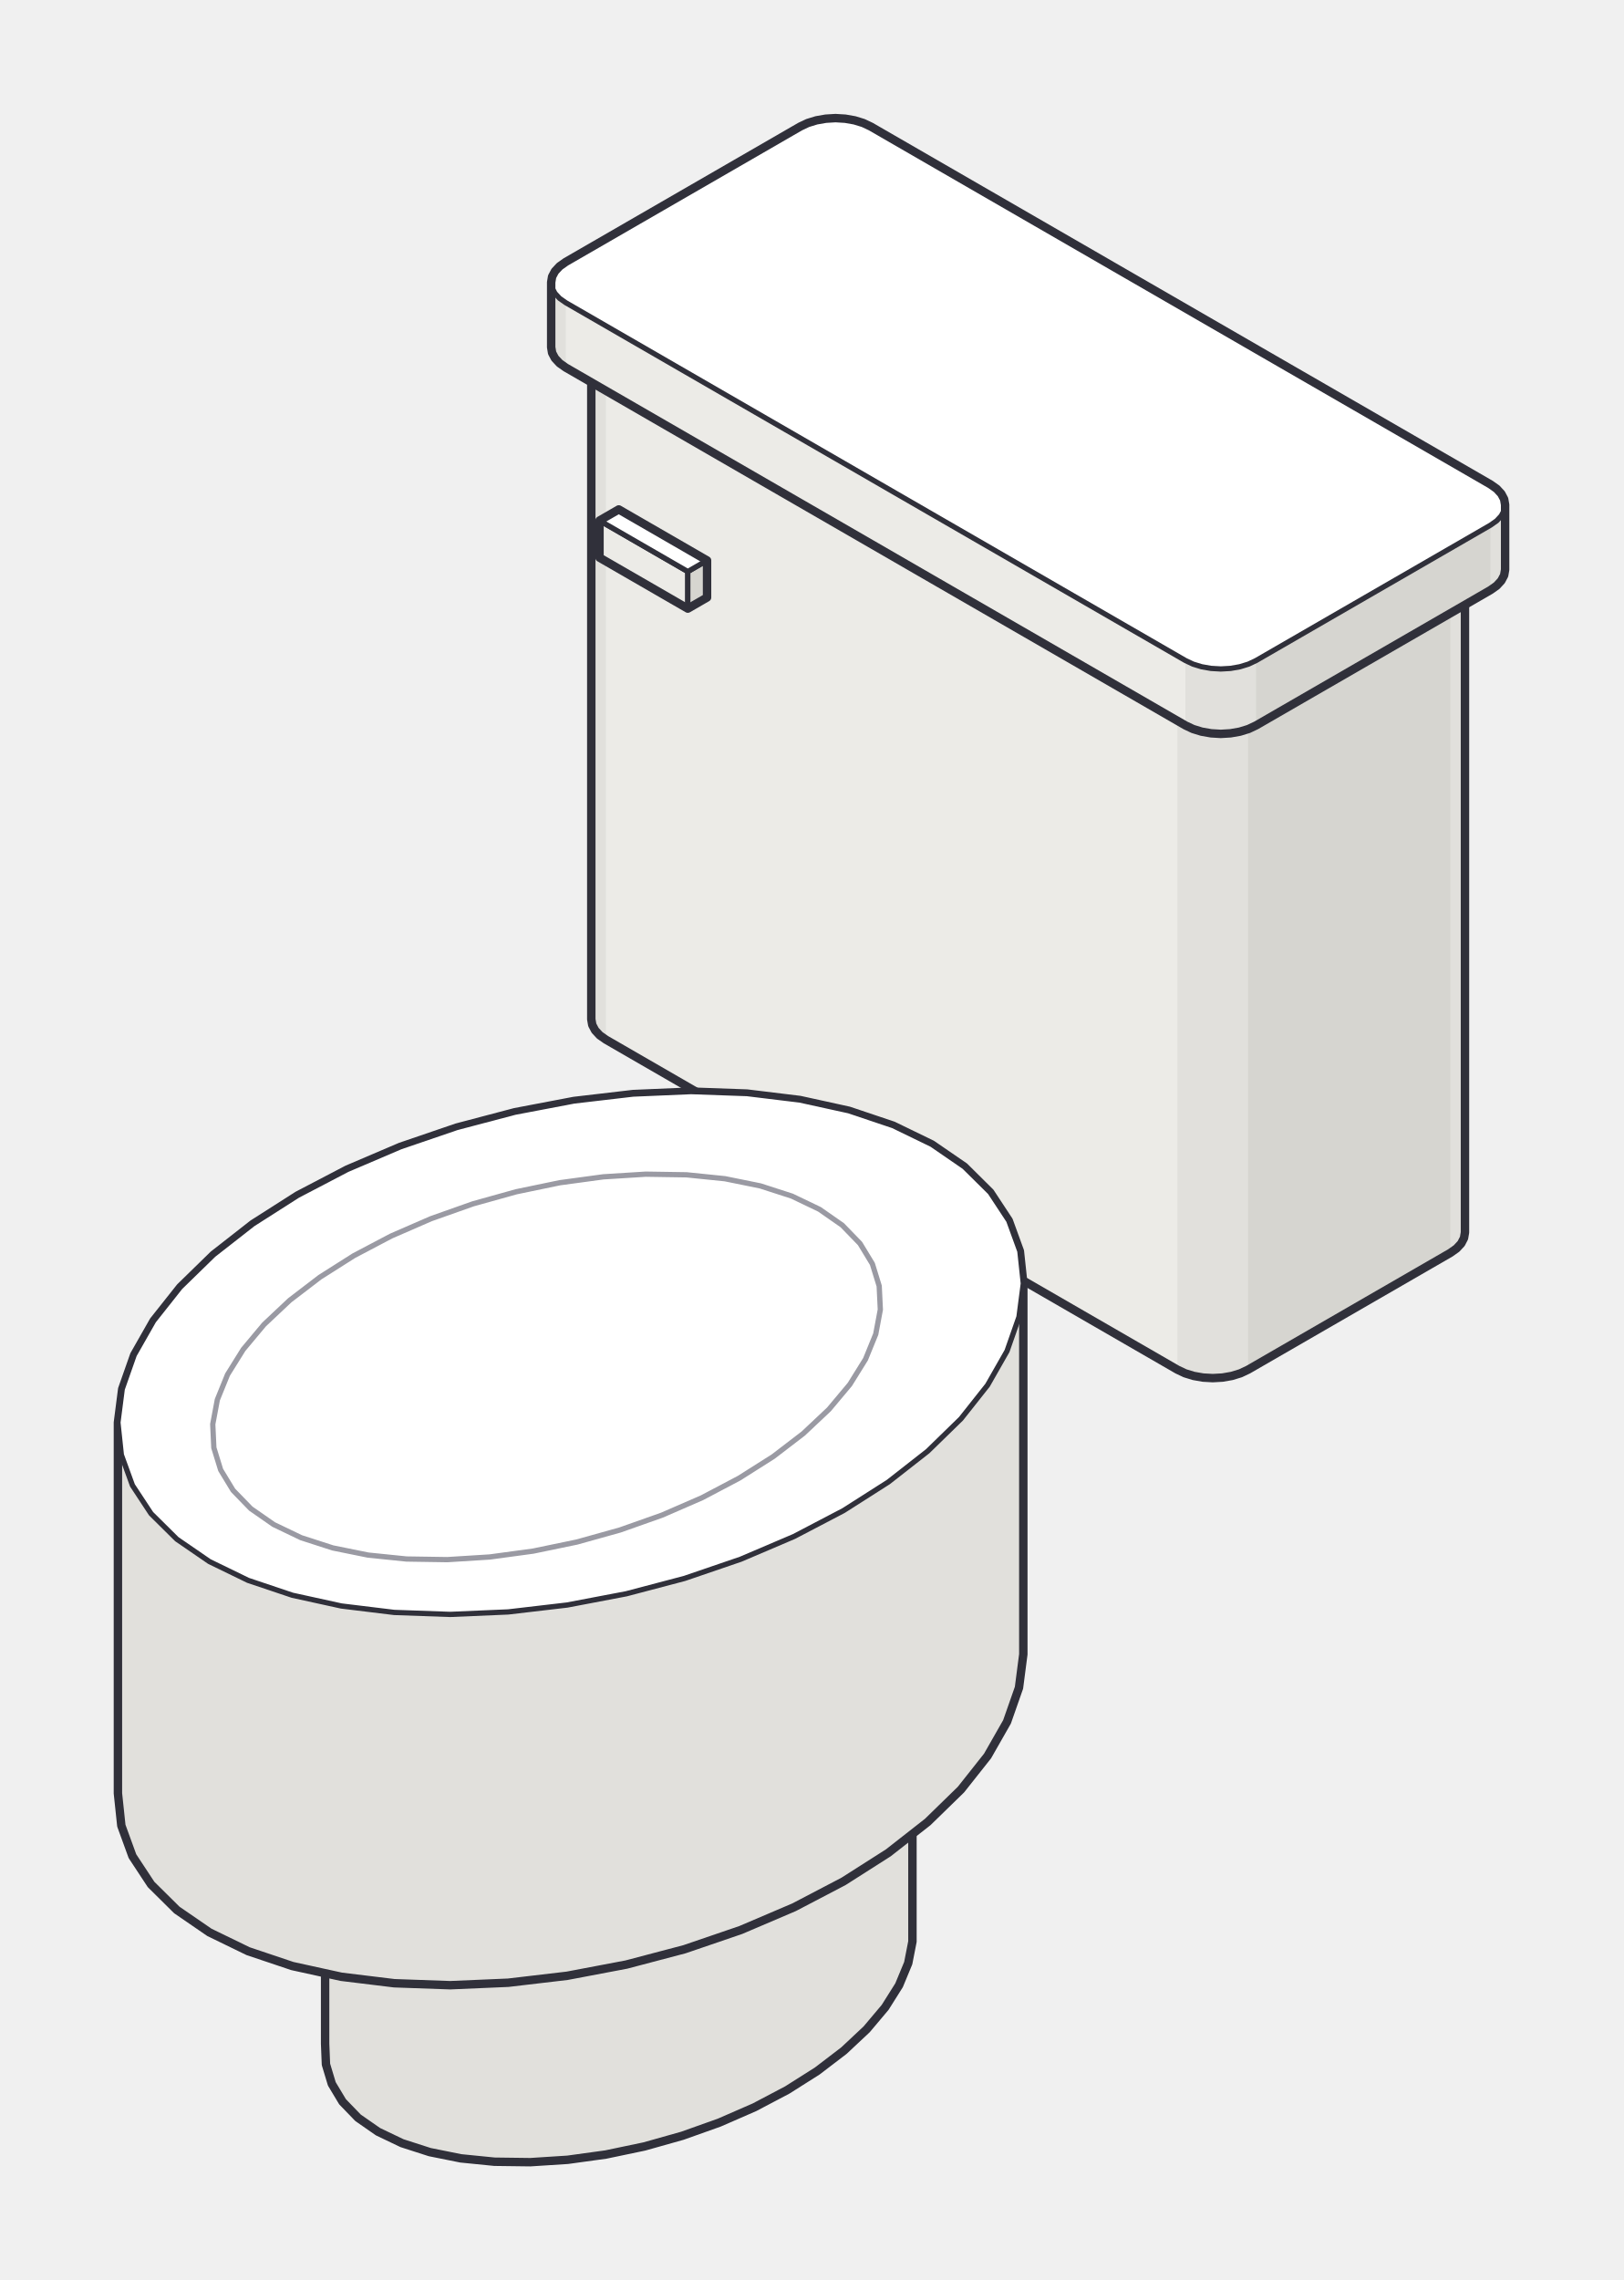
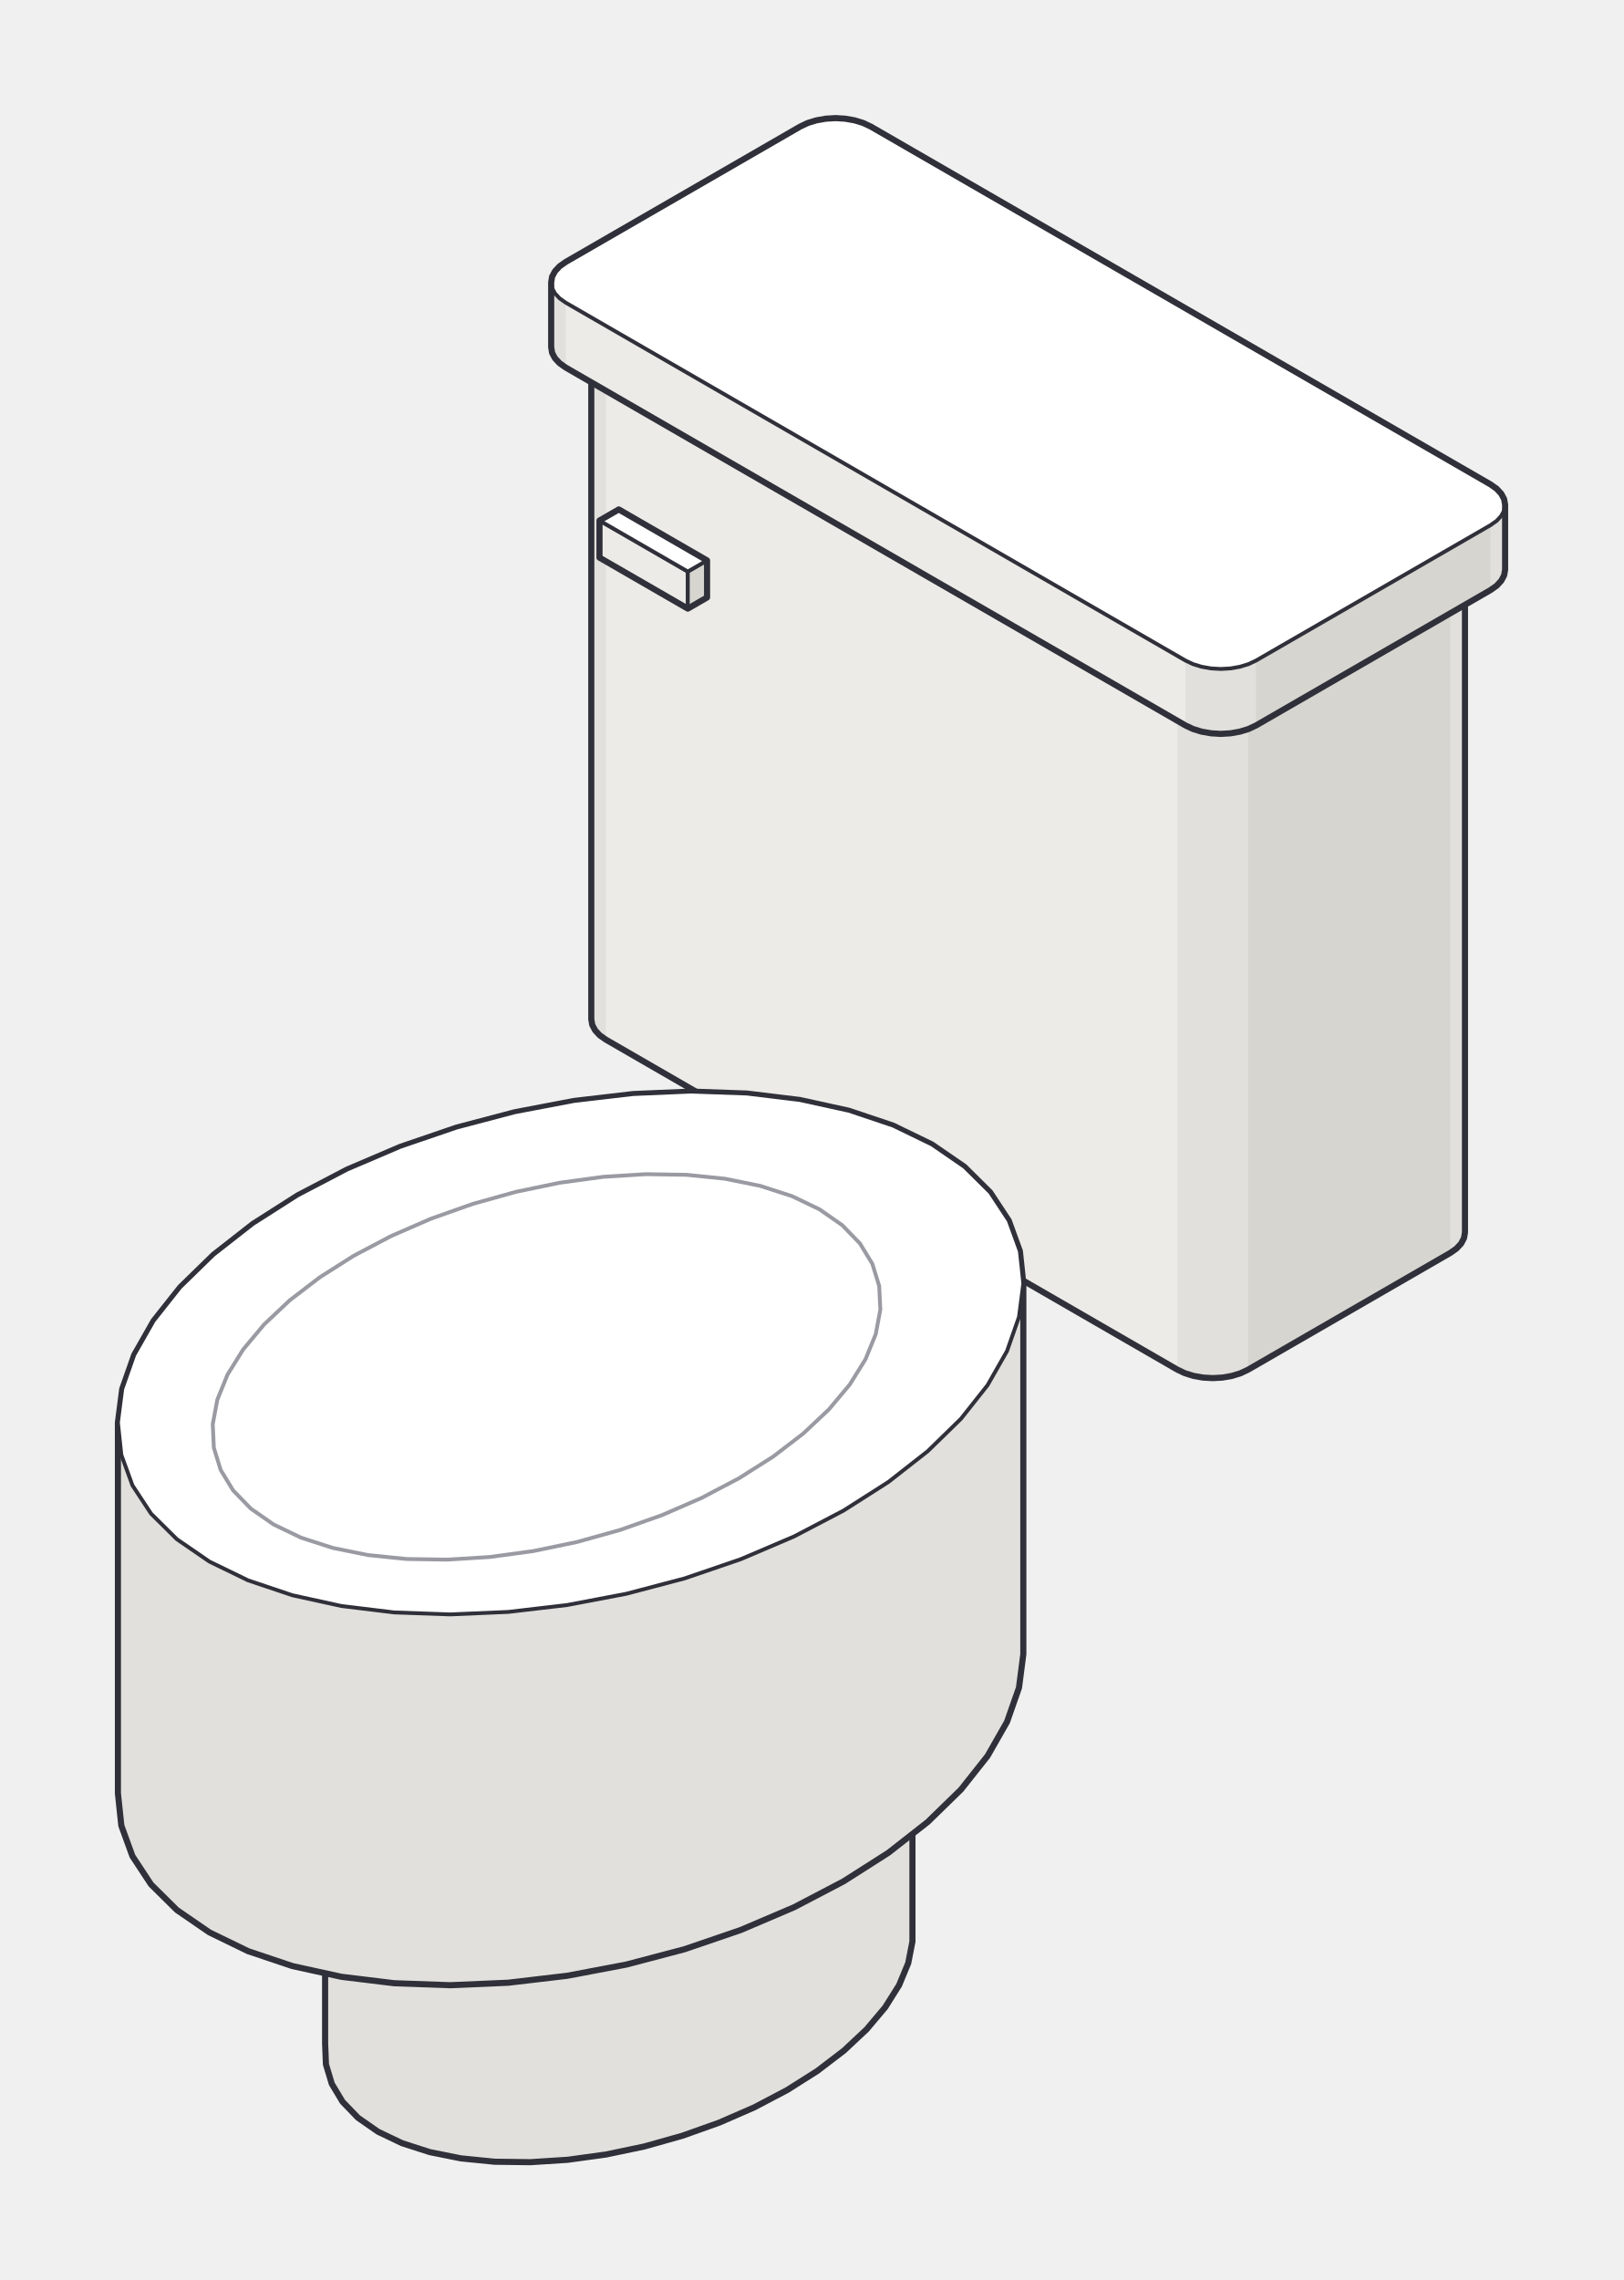
<svg xmlns="http://www.w3.org/2000/svg" viewBox="-192.6 -349.7 385.3 541.1">
-   <polygon points="-52.25,-266.20 -52.02,-267.54 -51.34,-268.82 -50.25,-270.00 -48.77,-271.04 -0.76,-298.76 1.03,-299.61 3.08,-300.24 5.31,-300.63 7.62,-300.76 9.93,-300.63 12.16,-300.24 14.21,-299.61 16.00,-298.76 151.66,-220.44 153.13,-219.40 154.23,-218.22 154.90,-216.94 155.13,-215.60 155.13,-57.20 154.90,-55.87 154.23,-54.58 153.13,-53.40 151.66,-52.36 103.65,-24.64 101.85,-23.79 99.80,-23.16 97.58,-22.77 95.26,-22.64 92.95,-22.77 90.73,-23.16 88.68,-23.79 86.88,-24.64 -48.77,-102.96 -50.25,-104.00 -51.34,-105.18 -52.02,-106.47 -52.25,-107.80" fill="#e1e0dc" stroke="none" stroke-width="1.25" stroke-linejoin="round" stroke-linecap="round" vector-effect="non-scaling-stroke" data-f="side" />
-   <polygon points="-48.77,-102.96 86.88,-24.64 86.88,-183.04 -48.77,-261.36" fill="#ecebe7" stroke="none" stroke-width="1.25" stroke-linejoin="round" stroke-linecap="round" vector-effect="non-scaling-stroke" data-f="left" />
-   <polygon points="151.66,-52.36 103.65,-24.64 103.65,-183.04 151.66,-210.76" fill="#d6d5d0" stroke="none" stroke-width="1.25" stroke-linejoin="round" stroke-linecap="round" vector-effect="non-scaling-stroke" data-f="right" />
-   <polygon points="151.66,-220.44 153.13,-219.40 154.23,-218.22 154.90,-216.94 155.13,-215.60 154.90,-214.26 154.23,-212.98 153.13,-211.80 151.66,-210.76 103.65,-183.04 101.85,-182.19 99.80,-181.56 97.58,-181.17 95.26,-181.04 92.95,-181.17 90.73,-181.56 88.68,-182.19 86.88,-183.04 -48.77,-261.36 -50.25,-262.40 -51.34,-263.58 -52.02,-264.86 -52.25,-266.20 -52.02,-267.54 -51.34,-268.82 -50.25,-270.00 -48.77,-271.04 -0.76,-298.76 1.03,-299.61 3.08,-300.24 5.31,-300.63 7.62,-300.76 9.93,-300.63 12.16,-300.24 14.21,-299.61 16.00,-298.76" fill="#ffffff" stroke="#30303a" stroke-width="1.25" stroke-linejoin="round" stroke-linecap="round" vector-effect="non-scaling-stroke" data-f="top" data-s="stroke" />
-   <polygon points="-52.25,-266.20 -52.02,-267.54 -51.34,-268.82 -50.25,-270.00 -48.77,-271.04 -0.76,-298.76 1.03,-299.61 3.08,-300.24 5.31,-300.63 7.62,-300.76 9.93,-300.63 12.16,-300.24 14.21,-299.61 16.00,-298.76 151.66,-220.44 153.13,-219.40 154.23,-218.22 154.90,-216.94 155.13,-215.60 155.13,-57.20 154.90,-55.87 154.23,-54.58 153.13,-53.40 151.66,-52.36 103.65,-24.64 101.85,-23.79 99.80,-23.16 97.58,-22.77 95.26,-22.64 92.95,-22.77 90.73,-23.16 88.68,-23.79 86.88,-24.64 -48.77,-102.96 -50.25,-104.00 -51.34,-105.18 -52.02,-106.47 -52.25,-107.80" fill="none" stroke="#30303a" stroke-width="2.0" stroke-linejoin="round" stroke-linecap="round" vector-effect="non-scaling-stroke" data-s="stroke" />
-   <polygon points="-61.77,-282.70 -61.55,-284.04 -60.87,-285.32 -59.77,-286.50 -58.30,-287.54 -2.67,-319.66 -0.87,-320.51 1.18,-321.14 3.40,-321.53 5.72,-321.67 8.03,-321.53 10.25,-321.14 12.30,-320.51 14.10,-319.66 161.19,-234.74 162.66,-233.70 163.75,-232.52 164.43,-231.24 164.66,-229.90 164.66,-214.50 164.43,-213.16 163.75,-211.88 162.66,-210.70 161.19,-209.66 105.55,-177.54 103.75,-176.69 101.70,-176.06 99.48,-175.67 97.17,-175.53 94.86,-175.67 92.63,-176.06 90.58,-176.69 88.78,-177.54 -58.30,-262.46 -59.77,-263.50 -60.87,-264.68 -61.55,-265.96 -61.77,-267.30" fill="#e1e0dc" stroke="none" stroke-width="1.25" stroke-linejoin="round" stroke-linecap="round" vector-effect="non-scaling-stroke" data-f="side" />
-   <polygon points="-58.30,-262.46 88.78,-177.54 88.78,-192.94 -58.30,-277.86" fill="#ecebe7" stroke="none" stroke-width="1.25" stroke-linejoin="round" stroke-linecap="round" vector-effect="non-scaling-stroke" data-f="left" />
-   <polygon points="161.18,-209.66 105.55,-177.54 105.55,-192.94 161.18,-225.06" fill="#d6d5d0" stroke="none" stroke-width="1.25" stroke-linejoin="round" stroke-linecap="round" vector-effect="non-scaling-stroke" data-f="right" />
-   <polygon points="161.18,-234.74 162.66,-233.70 163.75,-232.52 164.43,-231.24 164.66,-229.90 164.43,-228.56 163.75,-227.28 162.66,-226.10 161.18,-225.06 105.55,-192.94 103.75,-192.09 101.70,-191.46 99.48,-191.07 97.17,-190.94 94.86,-191.07 92.63,-191.46 90.58,-192.09 88.78,-192.94 -58.30,-277.86 -59.78,-278.90 -60.87,-280.08 -61.55,-281.36 -61.77,-282.70 -61.55,-284.04 -60.87,-285.32 -59.78,-286.50 -58.30,-287.54 -2.67,-319.66 -0.87,-320.51 1.18,-321.14 3.40,-321.53 5.72,-321.66 8.03,-321.53 10.25,-321.14 12.30,-320.51 14.10,-319.66" fill="#ffffff" stroke="#30303a" stroke-width="1.25" stroke-linejoin="round" stroke-linecap="round" vector-effect="non-scaling-stroke" data-f="top" data-s="stroke" />
-   <polygon points="-61.77,-282.70 -61.55,-284.04 -60.87,-285.32 -59.77,-286.50 -58.30,-287.54 -2.67,-319.66 -0.87,-320.51 1.18,-321.14 3.40,-321.53 5.72,-321.67 8.03,-321.53 10.25,-321.14 12.30,-320.51 14.10,-319.66 161.19,-234.74 162.66,-233.70 163.75,-232.52 164.43,-231.24 164.66,-229.90 164.66,-214.50 164.43,-213.16 163.75,-211.88 162.66,-210.70 161.19,-209.66 105.55,-177.54 103.75,-176.69 101.70,-176.06 99.48,-175.67 97.17,-175.53 94.86,-175.67 92.63,-176.06 90.58,-176.69 88.78,-177.54 -58.30,-262.46 -59.77,-263.50 -60.87,-264.68 -61.55,-265.96 -61.77,-267.30" fill="none" stroke="#30303a" stroke-width="2.0" stroke-linejoin="round" stroke-linecap="round" vector-effect="non-scaling-stroke" data-s="stroke" />
-   <polygon points="-50.30,-217.36 -29.34,-205.26 -29.34,-214.06 -50.30,-226.16" fill="#ecebe7" stroke="#30303a" stroke-width="1.25" stroke-linejoin="round" stroke-linecap="round" vector-effect="non-scaling-stroke" data-f="left" data-s="stroke" />
-   <polygon points="-24.77,-207.90 -29.34,-205.26 -29.34,-214.06 -24.77,-216.70" fill="#d6d5d0" stroke="#30303a" stroke-width="1.25" stroke-linejoin="round" stroke-linecap="round" vector-effect="non-scaling-stroke" data-f="right" data-s="stroke" />
-   <polygon points="-45.73,-228.80 -24.77,-216.70 -29.34,-214.06 -50.30,-226.16" fill="#ffffff" stroke="#30303a" stroke-width="1.25" stroke-linejoin="round" stroke-linecap="round" vector-effect="non-scaling-stroke" data-f="top" data-s="stroke" />
-   <polygon points="-50.30,-226.16 -45.73,-228.80 -24.77,-216.70 -24.77,-207.90 -29.34,-205.26 -50.30,-217.36" fill="none" stroke="#30303a" stroke-width="2.0" stroke-linejoin="round" stroke-linecap="round" vector-effect="non-scaling-stroke" data-s="stroke" />
-   <polygon points="-115.43,64.92 -114.43,59.80 -112.26,54.56 -108.95,49.30 -104.56,44.09 -99.17,39.03 -92.86,34.20 -85.74,29.70 -77.93,25.59 -69.58,21.95 -60.82,18.83 -51.80,16.30 -42.67,14.38 -33.60,13.13 -24.74,12.56 -16.23,12.67 -8.23,13.47 -0.87,14.95 5.72,17.07 11.43,19.80 16.16,23.10 19.84,26.90 22.39,31.15 23.78,35.77 23.98,40.68 23.98,111.08 22.98,116.20 20.81,121.44 17.50,126.70 13.11,131.91 7.71,136.97 1.40,141.79 -5.72,146.30 -13.52,150.41 -21.87,154.05 -30.64,157.17 -39.66,159.71 -48.78,161.62 -57.85,162.87 -66.72,163.44 -75.22,163.33 -83.22,162.53 -90.58,161.05 -97.17,158.93 -102.88,156.20 -107.62,152.90 -111.29,149.10 -113.84,144.85 -115.23,140.23 -115.43,135.32" fill="#e1e0dc" stroke="#30303a" stroke-width="2.0" stroke-linejoin="round" stroke-linecap="round" vector-effect="non-scaling-stroke" data-f="side" data-s="stroke" />
-   <polygon points="-5.72,75.90 -13.52,80.01 -21.87,83.65 -30.63,86.77 -39.65,89.31 -48.78,91.22 -57.85,92.47 -66.72,93.04 -75.22,92.93 -83.22,92.13 -90.58,90.65 -97.17,88.53 -102.88,85.80 -107.62,82.50 -111.29,78.70 -113.84,74.45 -115.23,69.83 -115.43,64.92 -114.43,59.80 -112.26,54.56 -108.95,49.29 -104.56,44.09 -99.17,39.03 -92.85,34.20 -85.74,29.70 -77.93,25.59 -69.58,21.95 -60.82,18.83 -51.80,16.29 -42.67,14.38 -33.60,13.13 -24.74,12.56 -16.23,12.67 -8.23,13.47 -0.87,14.95 5.72,17.07 11.43,19.80 16.16,23.10 19.84,26.90 22.39,31.15 23.78,35.77 23.98,40.68 22.98,45.80 20.81,51.04 17.50,56.31 13.11,61.51 7.71,66.57 1.40,71.40" fill="#ffffff" stroke="#30303a" stroke-width="1.25" stroke-linejoin="round" stroke-linecap="round" vector-effect="non-scaling-stroke" data-f="top" data-s="stroke" />
-   <polygon points="-164.61,-12.10 -163.59,-20.04 -160.74,-28.14 -156.13,-36.24 -149.81,-44.21 -141.92,-51.91 -132.57,-59.22 -121.94,-66.00 -110.19,-72.14 -97.54,-77.54 -84.19,-82.10 -70.39,-85.74 -56.36,-88.41 -42.34,-90.05 -28.57,-90.64 -15.30,-90.17 -2.74,-88.64 8.89,-86.09 19.39,-82.56 28.58,-78.10 36.30,-72.80 42.42,-66.73 46.84,-60.02 49.48,-52.77 50.30,-45.10 50.30,42.90 49.27,50.84 46.43,58.94 41.81,67.04 35.50,75.01 27.60,82.71 18.26,90.02 7.62,96.80 -4.12,102.94 -16.78,108.34 -30.12,112.90 -43.93,116.54 -57.96,119.20 -71.98,120.85 -85.74,121.44 -99.02,120.97 -111.58,119.44 -123.21,116.89 -133.71,113.36 -142.89,108.90 -150.62,103.59 -156.74,97.53 -161.16,90.82 -163.80,83.57 -164.61,75.90" fill="#e1e0dc" stroke="#30303a" stroke-width="2.0" stroke-linejoin="round" stroke-linecap="round" vector-effect="non-scaling-stroke" data-f="side" data-s="stroke" />
-   <polygon points="7.62,8.80 -4.12,14.94 -16.78,20.34 -30.12,24.90 -43.93,28.54 -57.96,31.21 -71.98,32.85 -85.74,33.44 -99.02,32.97 -111.58,31.44 -123.21,28.89 -133.71,25.36 -142.89,20.90 -150.62,15.59 -156.74,9.53 -161.16,2.82 -163.80,-4.43 -164.61,-12.10 -163.59,-20.04 -160.74,-28.14 -156.13,-36.24 -149.82,-44.21 -141.92,-51.91 -132.57,-59.22 -121.94,-66.00 -110.19,-72.14 -97.54,-77.54 -84.20,-82.10 -70.39,-85.74 -56.36,-88.41 -42.34,-90.05 -28.57,-90.64 -15.30,-90.17 -2.74,-88.64 8.89,-86.09 19.39,-82.56 28.58,-78.10 36.30,-72.79 42.42,-66.73 46.84,-60.02 49.48,-52.77 50.30,-45.10 49.27,-37.16 46.43,-29.06 41.81,-20.96 35.50,-12.99 27.60,-5.29 18.26,2.02" fill="#ffffff" stroke="#30303a" stroke-width="1.25" stroke-linejoin="round" stroke-linecap="round" vector-effect="non-scaling-stroke" data-f="top" data-s="stroke" />
-   <polygon points="-17.15,1.10 -25.99,5.76 -35.47,9.88 -45.42,13.40 -55.66,16.26 -66.03,18.41 -76.35,19.81 -86.43,20.44 -96.11,20.29 -105.22,19.36 -113.61,17.66 -121.13,15.23 -127.65,12.10 -133.07,8.33 -137.28,3.99 -140.22,-0.85 -141.84,-6.11 -142.10,-11.70 -141.01,-17.52 -138.59,-23.48 -134.86,-29.46 -129.91,-35.38 -123.81,-41.12 -116.66,-46.59 -108.60,-51.70 -99.75,-56.36 -90.28,-60.48 -80.33,-64.00 -70.08,-66.86 -59.72,-69.01 -49.40,-70.41 -39.32,-71.04 -29.64,-70.89 -20.52,-69.96 -12.14,-68.26 -4.62,-65.83 1.91,-62.70 7.32,-58.93 11.53,-54.59 14.47,-49.75 16.09,-44.49 16.36,-38.90 15.27,-33.08 12.84,-27.12 9.12,-21.14 4.16,-15.22 -1.94,-9.48 -9.08,-4.01" fill="#ffffff" stroke="#9a9aa3" stroke-width="1.25" stroke-linejoin="round" stroke-linecap="round" vector-effect="non-scaling-stroke" data-f="bg" data-s="muted" />
+   <polygon points="-52.25,-266.20 -52.02,-267.54 -51.34,-268.82 -50.25,-270.00 -48.77,-271.04 -0.76,-298.76 1.03,-299.61 3.08,-300.24 5.31,-300.63 7.62,-300.76 9.93,-300.63 12.16,-300.24 14.21,-299.61 16.00,-298.76 151.66,-220.44 153.13,-219.40 154.23,-218.22 154.90,-216.94 155.13,-215.60 155.13,-57.20 154.90,-55.87 154.23,-54.58 153.13,-53.40 151.66,-52.36 103.65,-24.64 101.85,-23.79 99.80,-23.16 97.58,-22.77 95.26,-22.64 92.95,-22.77 90.73,-23.16 88.68,-23.79 86.88,-24.64 -48.77,-102.96 -50.25,-104.00 -51.34,-105.18 -52.02,-106.47 -52.25,-107.80" fill="#e1e0dc" stroke="none" stroke-width="0.910" stroke-linejoin="round" stroke-linecap="round" data-f="side" />
+   <polygon points="-48.77,-102.96 86.88,-24.64 86.88,-183.04 -48.77,-261.36" fill="#ecebe7" stroke="none" stroke-width="0.910" stroke-linejoin="round" stroke-linecap="round" data-f="left" />
+   <polygon points="151.66,-52.36 103.65,-24.64 103.65,-183.04 151.66,-210.76" fill="#d6d5d0" stroke="none" stroke-width="0.910" stroke-linejoin="round" stroke-linecap="round" data-f="right" />
+   <polygon points="151.66,-220.44 153.13,-219.40 154.23,-218.22 154.90,-216.94 155.13,-215.60 154.90,-214.26 154.23,-212.98 153.13,-211.80 151.66,-210.76 103.65,-183.04 101.85,-182.19 99.80,-181.56 97.58,-181.17 95.26,-181.04 92.95,-181.17 90.73,-181.56 88.68,-182.19 86.88,-183.04 -48.77,-261.36 -50.25,-262.40 -51.34,-263.58 -52.02,-264.86 -52.25,-266.20 -52.02,-267.54 -51.34,-268.82 -50.25,-270.00 -48.77,-271.04 -0.76,-298.76 1.03,-299.61 3.08,-300.24 5.31,-300.63 7.62,-300.76 9.93,-300.63 12.16,-300.24 14.21,-299.61 16.00,-298.76" fill="#ffffff" stroke="#30303a" stroke-width="0.910" stroke-linejoin="round" stroke-linecap="round" data-f="top" data-s="stroke" />
+   <polygon points="-52.25,-266.20 -52.02,-267.54 -51.34,-268.82 -50.25,-270.00 -48.77,-271.04 -0.76,-298.76 1.03,-299.61 3.08,-300.24 5.31,-300.63 7.62,-300.76 9.93,-300.63 12.16,-300.24 14.21,-299.61 16.00,-298.76 151.66,-220.44 153.13,-219.40 154.23,-218.22 154.90,-216.94 155.13,-215.60 155.13,-57.20 154.90,-55.87 154.23,-54.58 153.13,-53.40 151.66,-52.36 103.65,-24.64 101.85,-23.79 99.80,-23.16 97.58,-22.77 95.26,-22.64 92.95,-22.77 90.73,-23.16 88.68,-23.79 86.88,-24.64 -48.77,-102.96 -50.25,-104.00 -51.34,-105.18 -52.02,-106.47 -52.25,-107.80" fill="none" stroke="#30303a" stroke-width="1.455" stroke-linejoin="round" stroke-linecap="round" data-s="stroke" />
+   <polygon points="-61.77,-282.70 -61.55,-284.04 -60.87,-285.32 -59.77,-286.50 -58.30,-287.54 -2.67,-319.66 -0.87,-320.51 1.18,-321.14 3.40,-321.53 5.72,-321.67 8.03,-321.53 10.25,-321.14 12.30,-320.51 14.10,-319.66 161.19,-234.74 162.66,-233.70 163.75,-232.52 164.43,-231.24 164.66,-229.90 164.66,-214.50 164.43,-213.16 163.75,-211.88 162.66,-210.70 161.19,-209.66 105.55,-177.54 103.75,-176.69 101.70,-176.06 99.48,-175.67 97.17,-175.53 94.86,-175.67 92.63,-176.06 90.58,-176.69 88.78,-177.54 -58.30,-262.46 -59.77,-263.50 -60.87,-264.68 -61.55,-265.96 -61.77,-267.30" fill="#e1e0dc" stroke="none" stroke-width="0.910" stroke-linejoin="round" stroke-linecap="round" data-f="side" />
+   <polygon points="-58.30,-262.46 88.78,-177.54 88.78,-192.94 -58.30,-277.86" fill="#ecebe7" stroke="none" stroke-width="0.910" stroke-linejoin="round" stroke-linecap="round" data-f="left" />
+   <polygon points="161.18,-209.66 105.55,-177.54 105.55,-192.94 161.18,-225.06" fill="#d6d5d0" stroke="none" stroke-width="0.910" stroke-linejoin="round" stroke-linecap="round" data-f="right" />
+   <polygon points="161.18,-234.74 162.66,-233.70 163.75,-232.52 164.43,-231.24 164.66,-229.90 164.43,-228.56 163.75,-227.28 162.66,-226.10 161.18,-225.06 105.55,-192.94 103.75,-192.09 101.70,-191.46 99.48,-191.07 97.17,-190.94 94.86,-191.07 92.63,-191.46 90.58,-192.09 88.78,-192.94 -58.30,-277.86 -59.78,-278.90 -60.87,-280.08 -61.55,-281.36 -61.77,-282.70 -61.55,-284.04 -60.87,-285.32 -59.78,-286.50 -58.30,-287.54 -2.67,-319.66 -0.87,-320.51 1.18,-321.14 3.40,-321.53 5.72,-321.66 8.03,-321.53 10.25,-321.14 12.30,-320.51 14.10,-319.66" fill="#ffffff" stroke="#30303a" stroke-width="0.910" stroke-linejoin="round" stroke-linecap="round" data-f="top" data-s="stroke" />
+   <polygon points="-61.77,-282.70 -61.55,-284.04 -60.87,-285.32 -59.77,-286.50 -58.30,-287.54 -2.67,-319.66 -0.87,-320.51 1.18,-321.14 3.40,-321.53 5.72,-321.67 8.03,-321.53 10.25,-321.14 12.30,-320.51 14.10,-319.66 161.19,-234.74 162.66,-233.70 163.75,-232.52 164.43,-231.24 164.66,-229.90 164.66,-214.50 164.43,-213.16 163.75,-211.88 162.66,-210.70 161.19,-209.66 105.55,-177.54 103.75,-176.69 101.70,-176.06 99.48,-175.67 97.17,-175.53 94.86,-175.67 92.63,-176.06 90.58,-176.69 88.78,-177.54 -58.30,-262.46 -59.77,-263.50 -60.87,-264.68 -61.55,-265.96 -61.77,-267.30" fill="none" stroke="#30303a" stroke-width="1.455" stroke-linejoin="round" stroke-linecap="round" data-s="stroke" />
+   <polygon points="-50.30,-217.36 -29.34,-205.26 -29.34,-214.06 -50.30,-226.16" fill="#ecebe7" stroke="#30303a" stroke-width="0.910" stroke-linejoin="round" stroke-linecap="round" data-f="left" data-s="stroke" />
+   <polygon points="-24.77,-207.90 -29.34,-205.26 -29.34,-214.06 -24.77,-216.70" fill="#d6d5d0" stroke="#30303a" stroke-width="0.910" stroke-linejoin="round" stroke-linecap="round" data-f="right" data-s="stroke" />
+   <polygon points="-45.73,-228.80 -24.77,-216.70 -29.34,-214.06 -50.30,-226.16" fill="#ffffff" stroke="#30303a" stroke-width="0.910" stroke-linejoin="round" stroke-linecap="round" data-f="top" data-s="stroke" />
+   <polygon points="-50.30,-226.16 -45.73,-228.80 -24.77,-216.70 -24.77,-207.90 -29.34,-205.26 -50.30,-217.36" fill="none" stroke="#30303a" stroke-width="1.455" stroke-linejoin="round" stroke-linecap="round" data-s="stroke" />
+   <polygon points="-115.43,64.92 -114.43,59.80 -112.26,54.56 -108.95,49.30 -104.56,44.09 -99.17,39.03 -92.86,34.20 -85.74,29.70 -77.93,25.59 -69.58,21.95 -60.82,18.83 -51.80,16.30 -42.67,14.38 -33.60,13.13 -24.74,12.56 -16.23,12.67 -8.23,13.47 -0.87,14.95 5.72,17.07 11.43,19.80 16.16,23.10 19.84,26.90 22.39,31.15 23.78,35.77 23.98,40.68 23.98,111.08 22.98,116.20 20.81,121.44 17.50,126.70 13.11,131.91 7.71,136.97 1.40,141.79 -5.72,146.30 -13.52,150.41 -21.87,154.05 -30.64,157.17 -39.66,159.71 -48.78,161.62 -57.85,162.87 -66.72,163.44 -75.22,163.33 -83.22,162.53 -90.58,161.05 -97.17,158.93 -102.88,156.20 -107.62,152.90 -111.29,149.10 -113.84,144.85 -115.23,140.23 -115.43,135.32" fill="#e1e0dc" stroke="#30303a" stroke-width="1.455" stroke-linejoin="round" stroke-linecap="round" data-f="side" data-s="stroke" />
+   <polygon points="-5.72,75.90 -13.52,80.01 -21.87,83.65 -30.63,86.77 -39.65,89.31 -48.78,91.22 -57.85,92.47 -66.72,93.04 -75.22,92.93 -83.22,92.13 -90.58,90.65 -97.17,88.53 -102.88,85.80 -107.62,82.50 -111.29,78.70 -113.84,74.45 -115.23,69.83 -115.43,64.92 -114.43,59.80 -112.26,54.56 -108.95,49.29 -104.56,44.09 -99.17,39.03 -92.85,34.20 -85.74,29.70 -77.93,25.59 -69.58,21.95 -60.82,18.83 -51.80,16.29 -42.67,14.38 -33.60,13.13 -24.74,12.56 -16.23,12.67 -8.23,13.47 -0.87,14.95 5.72,17.07 11.43,19.80 16.16,23.10 19.84,26.90 22.39,31.15 23.78,35.77 23.98,40.68 22.98,45.80 20.81,51.04 17.50,56.31 13.11,61.51 7.71,66.57 1.40,71.40" fill="#ffffff" stroke="#30303a" stroke-width="0.910" stroke-linejoin="round" stroke-linecap="round" data-f="top" data-s="stroke" />
+   <polygon points="-164.61,-12.10 -163.59,-20.04 -160.74,-28.14 -156.13,-36.24 -149.81,-44.21 -141.92,-51.91 -132.57,-59.22 -121.94,-66.00 -110.19,-72.14 -97.54,-77.54 -84.19,-82.10 -70.39,-85.74 -56.36,-88.41 -42.34,-90.05 -28.57,-90.64 -15.30,-90.17 -2.74,-88.64 8.89,-86.09 19.39,-82.56 28.58,-78.10 36.30,-72.80 42.42,-66.73 46.84,-60.02 49.48,-52.77 50.30,-45.10 50.30,42.90 49.27,50.84 46.43,58.94 41.81,67.04 35.50,75.01 27.60,82.71 18.26,90.02 7.62,96.80 -4.12,102.94 -16.78,108.34 -30.12,112.90 -43.93,116.54 -57.96,119.20 -71.98,120.85 -85.74,121.44 -99.02,120.97 -111.58,119.44 -123.21,116.89 -133.71,113.36 -142.89,108.90 -150.62,103.59 -156.74,97.53 -161.16,90.82 -163.80,83.57 -164.61,75.90" fill="#e1e0dc" stroke="#30303a" stroke-width="1.455" stroke-linejoin="round" stroke-linecap="round" data-f="side" data-s="stroke" />
+   <polygon points="7.62,8.80 -4.12,14.94 -16.78,20.34 -30.12,24.90 -43.93,28.54 -57.96,31.21 -71.98,32.85 -85.74,33.44 -99.02,32.97 -111.58,31.44 -123.21,28.89 -133.71,25.36 -142.89,20.90 -150.62,15.59 -156.74,9.53 -161.16,2.82 -163.80,-4.43 -164.61,-12.10 -163.59,-20.04 -160.74,-28.14 -156.13,-36.24 -149.82,-44.21 -141.92,-51.91 -132.57,-59.22 -121.94,-66.00 -110.19,-72.14 -97.54,-77.54 -84.20,-82.10 -70.39,-85.74 -56.36,-88.41 -42.34,-90.05 -28.57,-90.64 -15.30,-90.17 -2.74,-88.64 8.89,-86.09 19.39,-82.56 28.58,-78.10 36.30,-72.79 42.42,-66.73 46.84,-60.02 49.48,-52.77 50.30,-45.10 49.27,-37.16 46.43,-29.06 41.81,-20.96 35.50,-12.99 27.60,-5.29 18.26,2.02" fill="#ffffff" stroke="#30303a" stroke-width="0.910" stroke-linejoin="round" stroke-linecap="round" data-f="top" data-s="stroke" />
+   <polygon points="-17.15,1.10 -25.99,5.76 -35.47,9.88 -45.42,13.40 -55.66,16.26 -66.03,18.41 -76.35,19.81 -86.43,20.44 -96.11,20.29 -105.22,19.36 -113.61,17.66 -121.13,15.23 -127.65,12.10 -133.07,8.33 -137.28,3.99 -140.22,-0.85 -141.84,-6.11 -142.10,-11.70 -141.01,-17.52 -138.59,-23.48 -134.86,-29.46 -129.91,-35.38 -123.81,-41.12 -116.66,-46.59 -108.60,-51.70 -99.75,-56.36 -90.28,-60.48 -80.33,-64.00 -70.08,-66.86 -59.72,-69.01 -49.40,-70.41 -39.32,-71.04 -29.64,-70.89 -20.52,-69.96 -12.14,-68.26 -4.62,-65.83 1.91,-62.70 7.32,-58.93 11.53,-54.59 14.47,-49.75 16.09,-44.49 16.36,-38.90 15.27,-33.08 12.84,-27.12 9.12,-21.14 4.16,-15.22 -1.94,-9.48 -9.08,-4.01" fill="#ffffff" stroke="#9a9aa3" stroke-width="0.910" stroke-linejoin="round" stroke-linecap="round" data-f="bg" data-s="muted" />
</svg>
